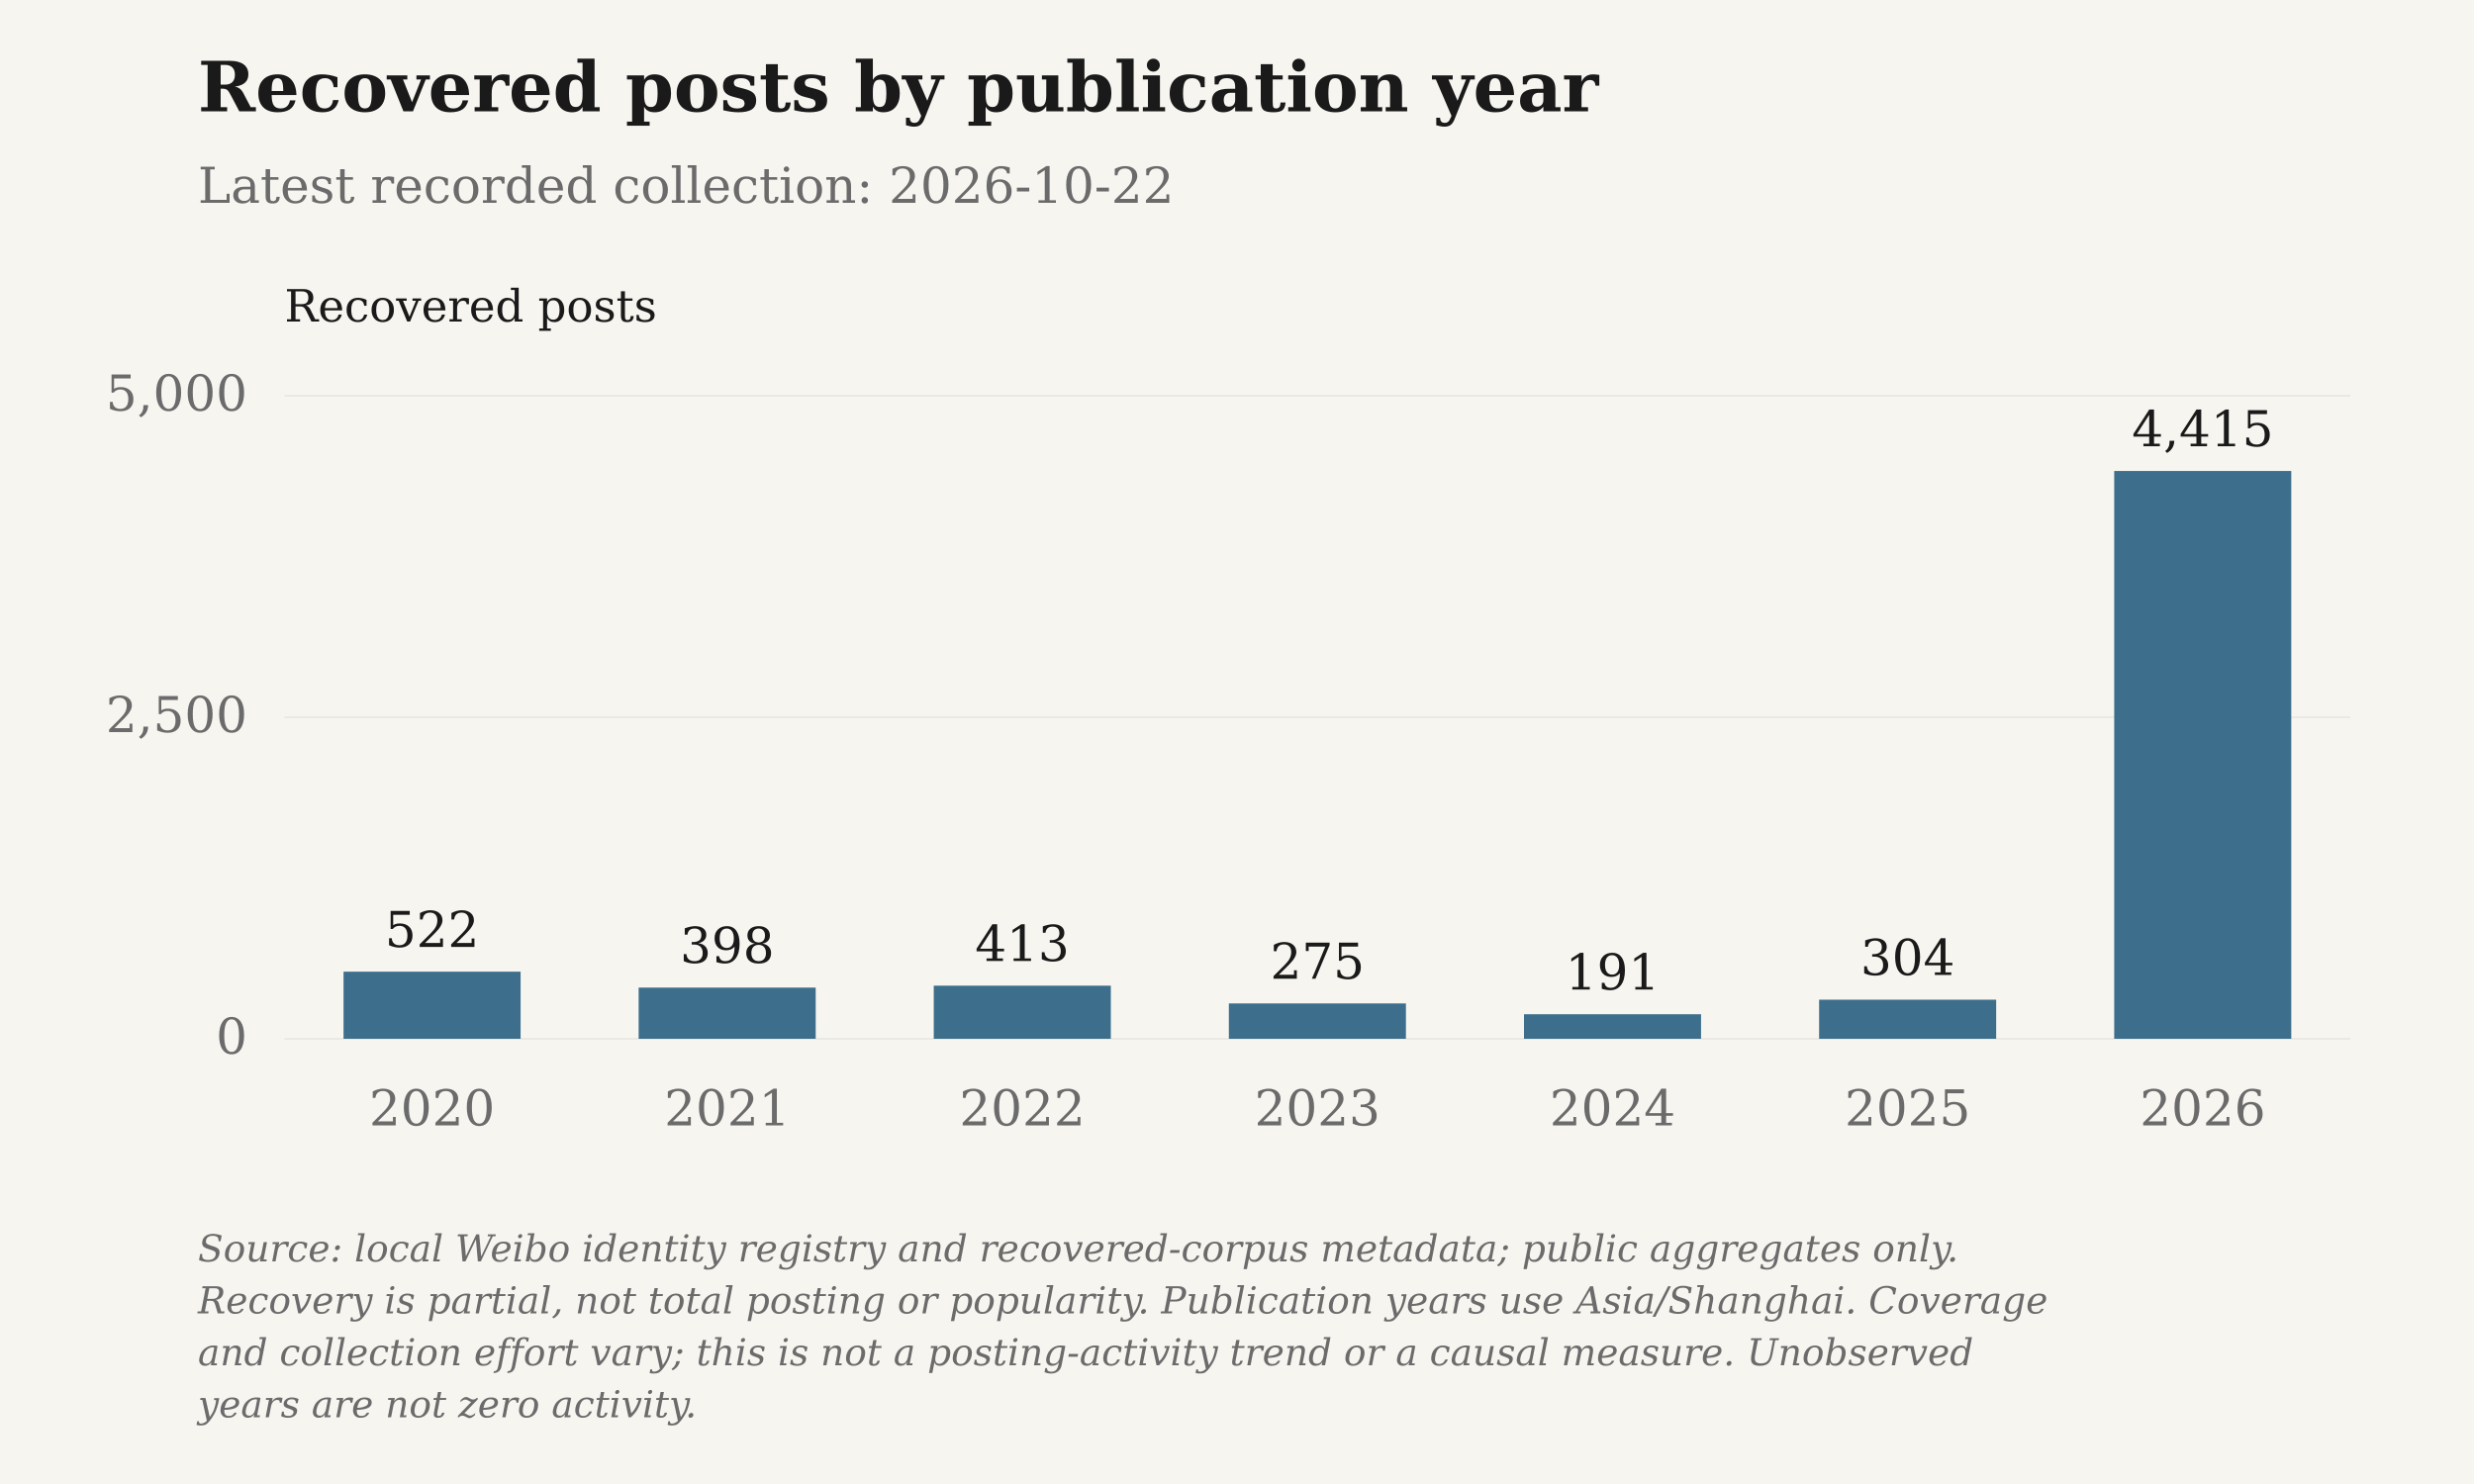
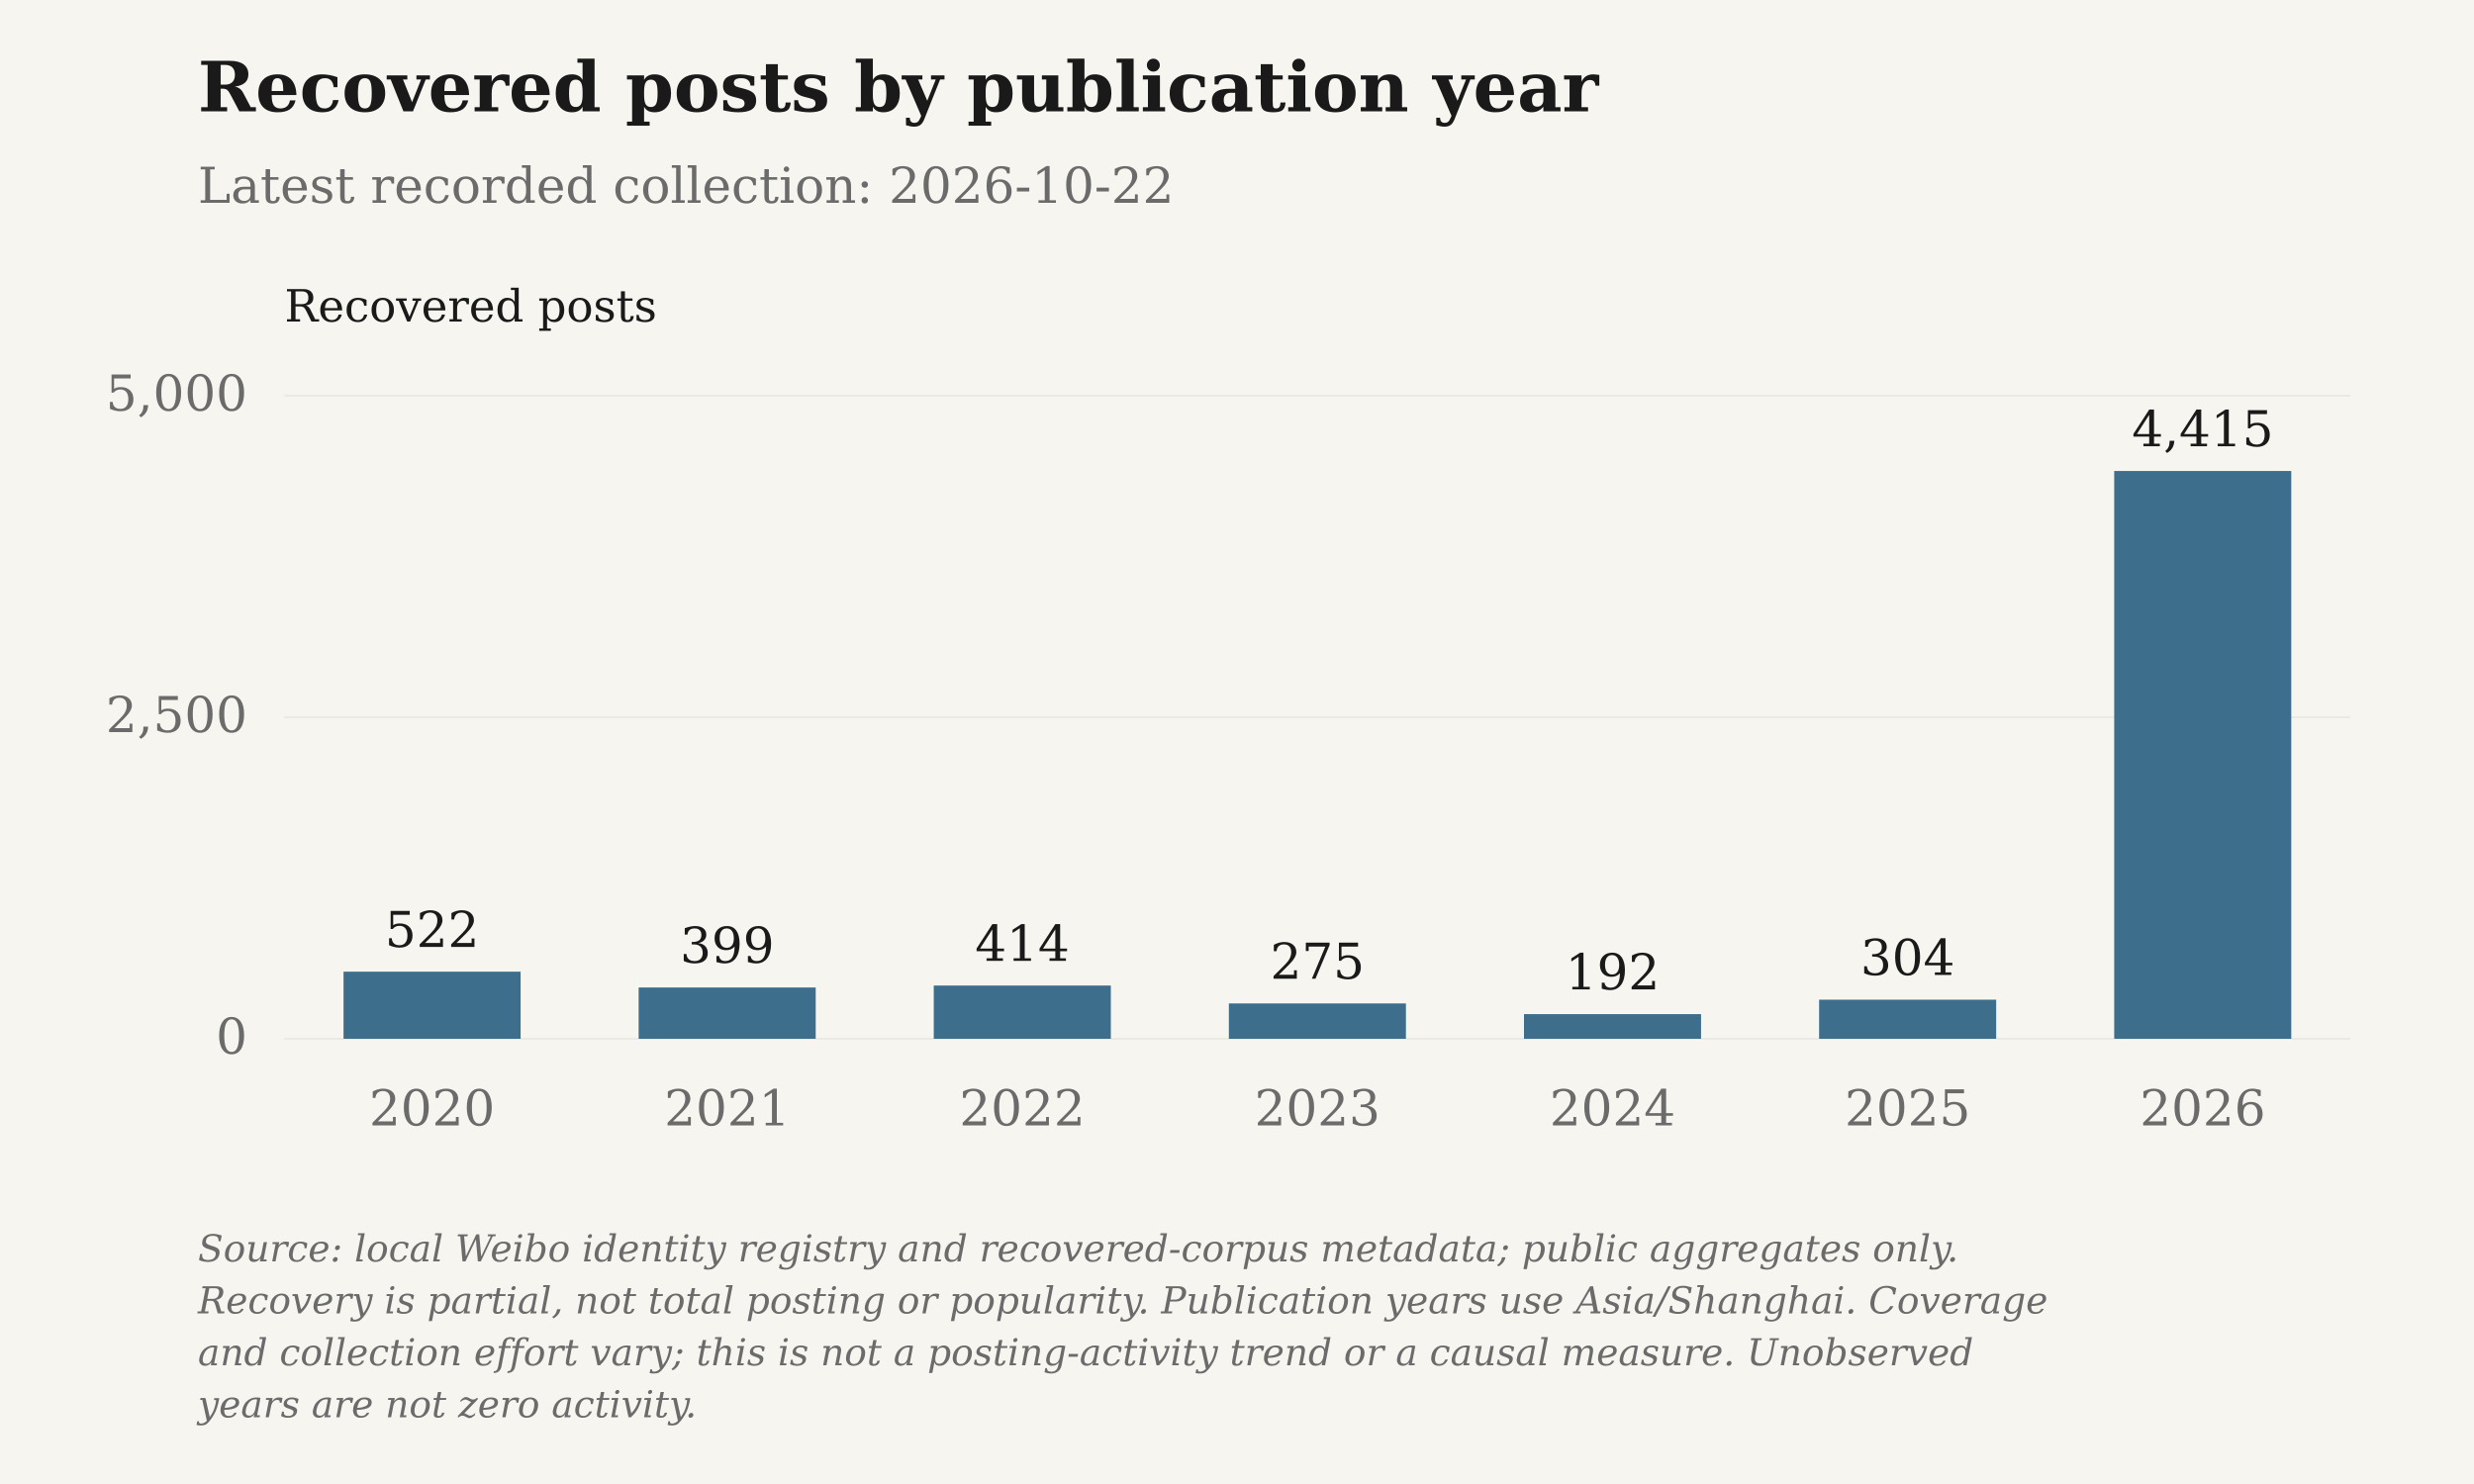
<svg xmlns="http://www.w3.org/2000/svg" viewBox="0 0 1000 600" role="img" aria-label="Recovered posts by publication year">
  <rect class="chart-background" width="1000" height="600" fill="#F7F5F0" />
  <g font-family="DejaVu Serif, Georgia, 'Times New Roman', serif" font-size="20" fill="#6B6B6B">
    <text x="80" y="45" font-size="28" font-weight="bold" fill="#1A1A1A">Recovered posts by publication year</text>
    <text x="80" y="82">Latest recorded collection: 2026-10-22</text>
    <text class="axis-unit" x="115" y="130" font-size="18" fill="#1A1A1A">Recovered posts</text>
    <path d="M115 420.00H950" stroke="#D6D3CC" stroke-opacity=".6" stroke-width=".5" />
    <text x="100" y="426.00" text-anchor="end">0</text>
    <path d="M115 290.00H950" stroke="#D6D3CC" stroke-opacity=".6" stroke-width=".5" />
    <text x="100" y="296.00" text-anchor="end">2,500</text>
    <path d="M115 160.00H950" stroke="#D6D3CC" stroke-opacity=".6" stroke-width=".5" />
    <text x="100" y="166.00" text-anchor="end">5,000</text>
    <rect class="data-bar" data-label="2020" data-value="522" x="138.86" y="392.86" width="71.57" height="27.14" fill="#3D6F8C" />
    <text x="174.64" y="382.86" text-anchor="middle" fill="#1A1A1A">522</text>
    <text x="174.64" y="455" text-anchor="middle">2020</text>
-     <rect class="data-bar" data-label="2021" data-value="398" x="258.14" y="399.30" width="71.57" height="20.70" fill="#3D6F8C" />
-     <text x="293.93" y="389.30" text-anchor="middle" fill="#1A1A1A">398</text>
+     <rect class="data-bar" data-label="2021" data-value="399" x="258.14" y="399.25" width="71.57" height="20.75" fill="#3D6F8C" />
+     <text x="293.93" y="389.25" text-anchor="middle" fill="#1A1A1A">399</text>
    <text x="293.93" y="455" text-anchor="middle">2021</text>
-     <rect class="data-bar" data-label="2022" data-value="413" x="377.43" y="398.52" width="71.57" height="21.48" fill="#3D6F8C" />
-     <text x="413.21" y="388.52" text-anchor="middle" fill="#1A1A1A">413</text>
+     <rect class="data-bar" data-label="2022" data-value="414" x="377.43" y="398.47" width="71.57" height="21.53" fill="#3D6F8C" />
+     <text x="413.21" y="388.47" text-anchor="middle" fill="#1A1A1A">414</text>
    <text x="413.21" y="455" text-anchor="middle">2022</text>
    <rect class="data-bar" data-label="2023" data-value="275" x="496.71" y="405.70" width="71.57" height="14.30" fill="#3D6F8C" />
    <text x="532.50" y="395.70" text-anchor="middle" fill="#1A1A1A">275</text>
    <text x="532.50" y="455" text-anchor="middle">2023</text>
-     <rect class="data-bar" data-label="2024" data-value="191" x="616.00" y="410.07" width="71.57" height="9.93" fill="#3D6F8C" />
-     <text x="651.79" y="400.07" text-anchor="middle" fill="#1A1A1A">191</text>
+     <rect class="data-bar" data-label="2024" data-value="192" x="616.00" y="410.02" width="71.57" height="9.98" fill="#3D6F8C" />
+     <text x="651.79" y="400.02" text-anchor="middle" fill="#1A1A1A">192</text>
    <text x="651.79" y="455" text-anchor="middle">2024</text>
    <rect class="data-bar" data-label="2025" data-value="304" x="735.29" y="404.19" width="71.57" height="15.81" fill="#3D6F8C" />
    <text x="771.07" y="394.19" text-anchor="middle" fill="#1A1A1A">304</text>
    <text x="771.07" y="455" text-anchor="middle">2025</text>
    <rect class="data-bar" data-label="2026" data-value="4415" x="854.57" y="190.42" width="71.57" height="229.58" fill="#3D6F8C" />
    <text x="890.36" y="180.42" text-anchor="middle" fill="#1A1A1A">4,415</text>
    <text x="890.36" y="455" text-anchor="middle">2026</text>
    <text class="figure-source" x="80" y="510" font-size="15" font-style="italic">Source: local Weibo identity registry and recovered-corpus metadata; public aggregates only.</text>
    <text class="figure-source" x="80" y="531" font-size="15" font-style="italic">Recovery is partial, not total posting or popularity. Publication years use Asia/Shanghai. Coverage</text>
    <text class="figure-source" x="80" y="552" font-size="15" font-style="italic">and collection effort vary; this is not a posting-activity trend or a causal measure. Unobserved</text>
    <text class="figure-source" x="80" y="573" font-size="15" font-style="italic">years are not zero activity.</text>
  </g>
</svg>
